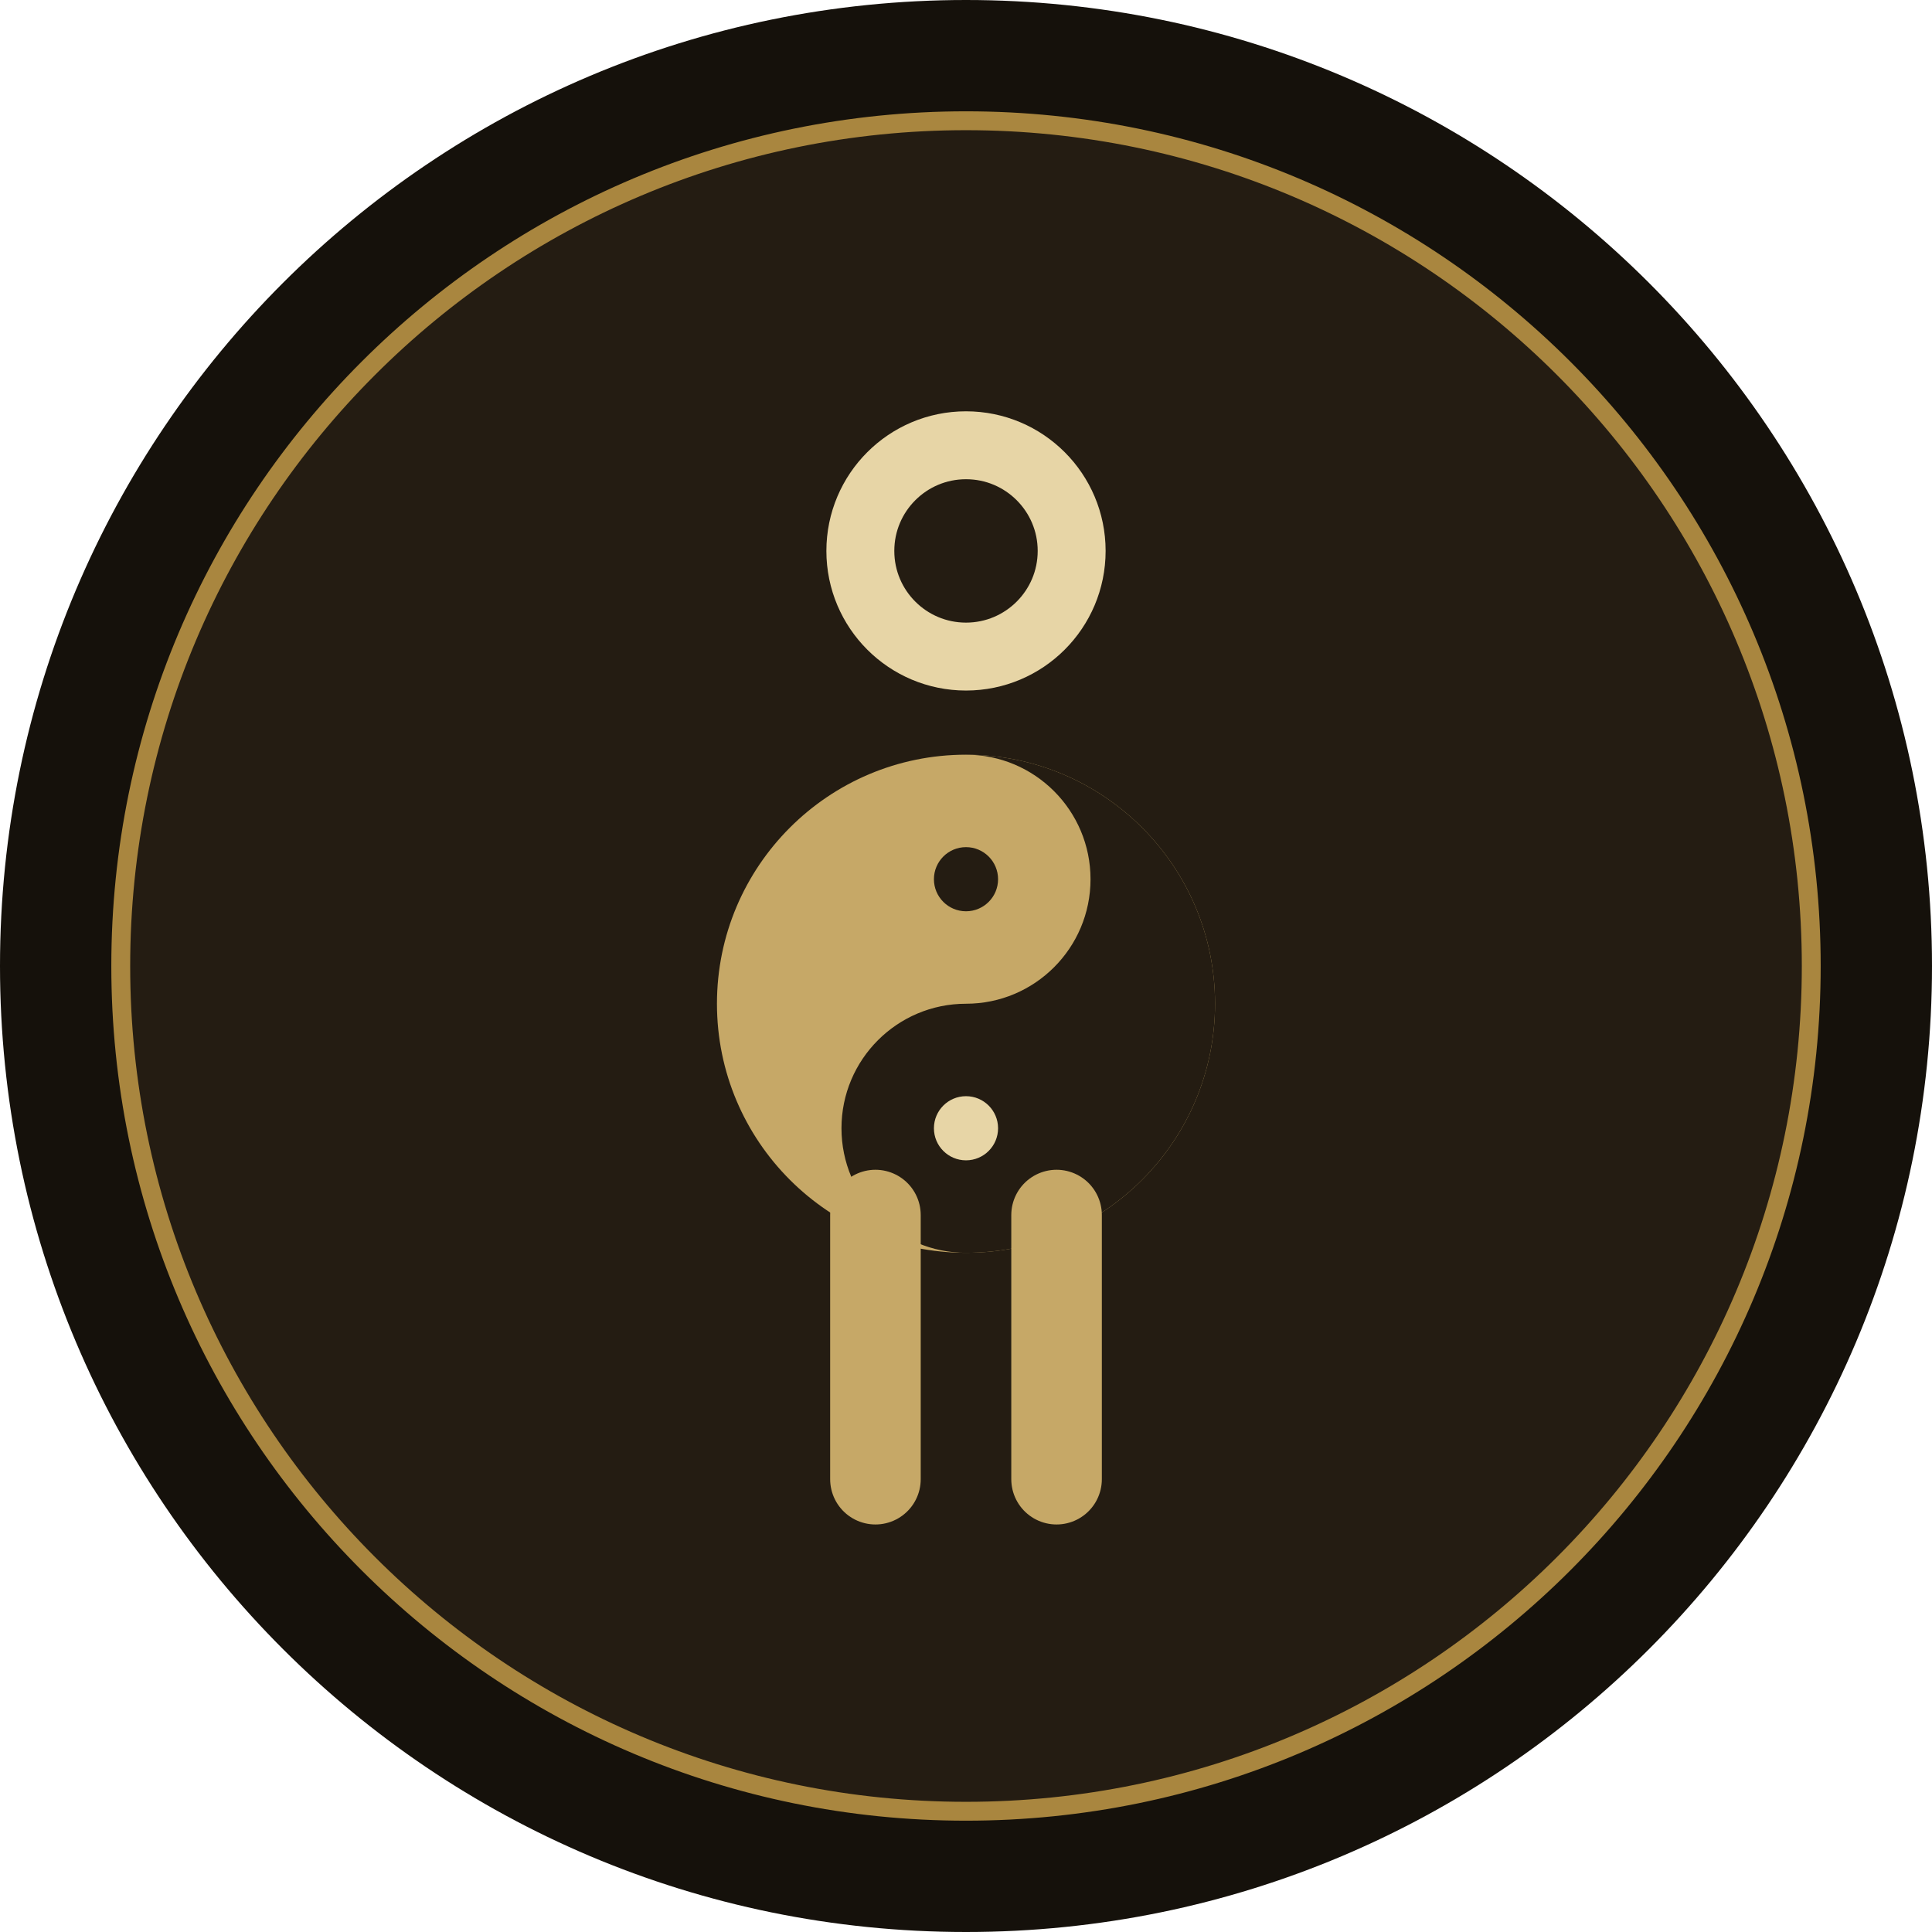
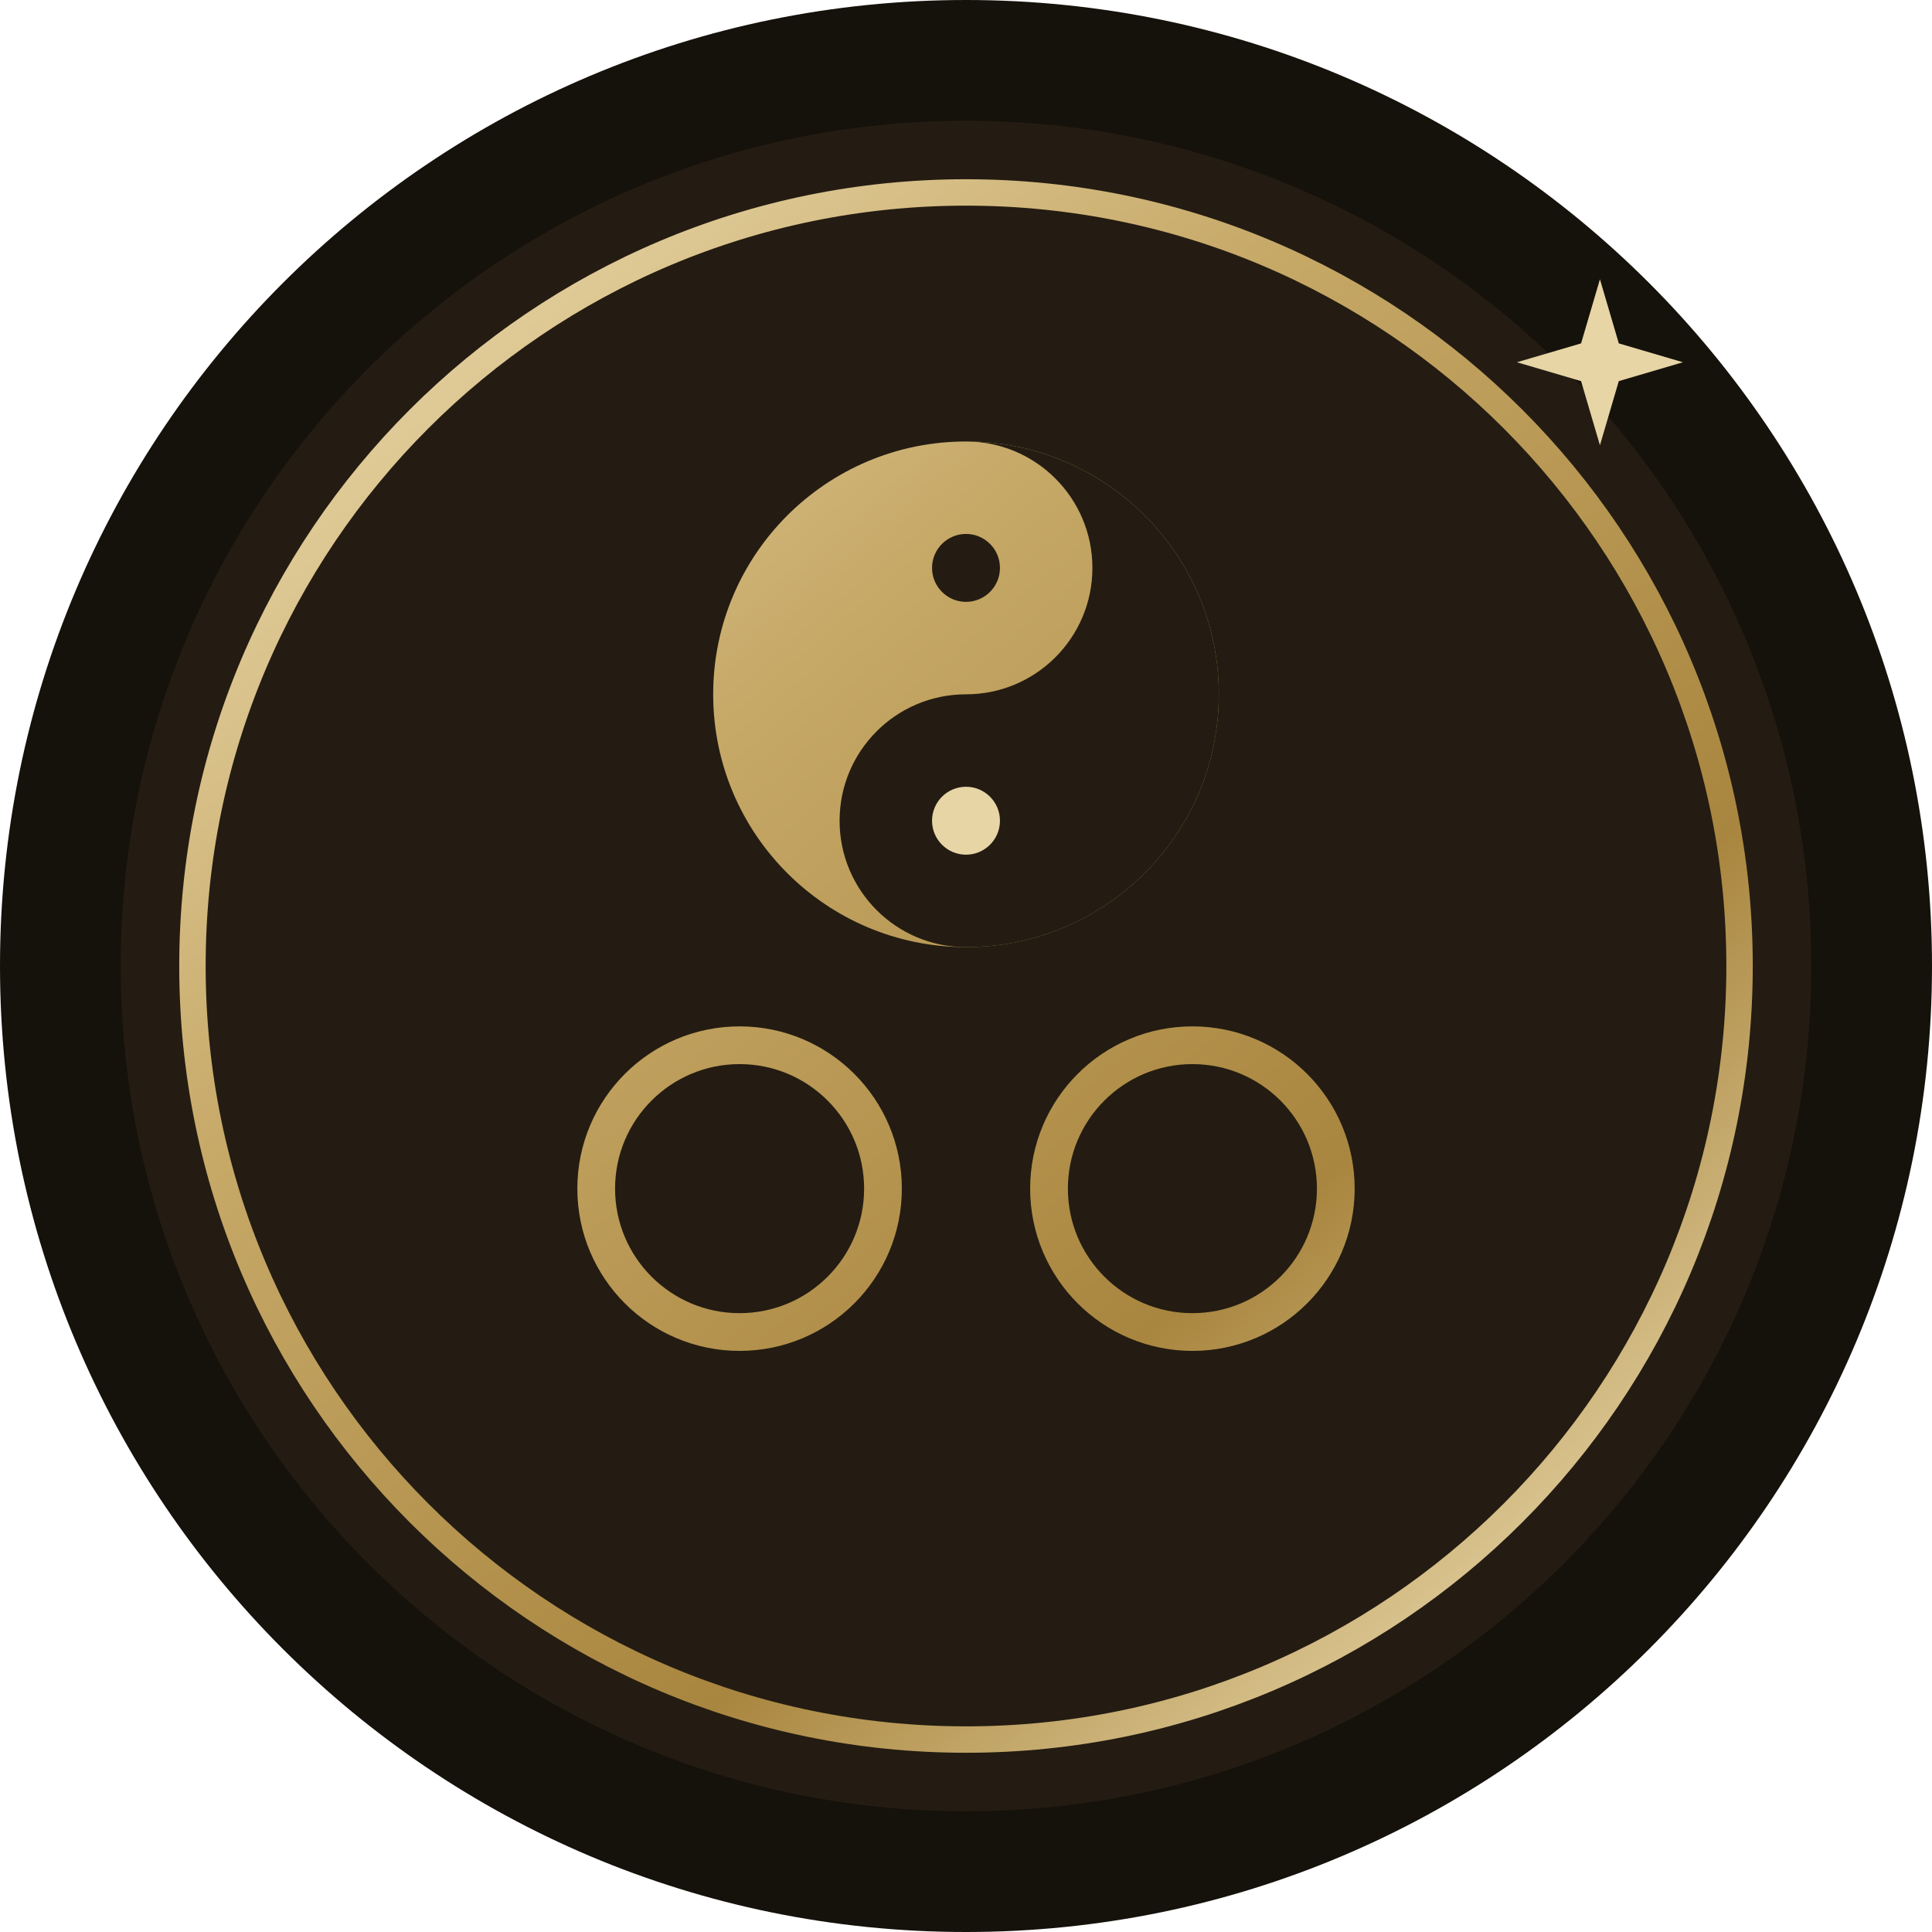
<svg xmlns="http://www.w3.org/2000/svg" width="512" height="512" viewBox="0 0 512 512">
+   <defs>
+     <linearGradient id="gold-sheen" x1="96" y1="72" x2="412" y2="440" gradientUnits="userSpaceOnUse">
+       <stop offset="0" stop-color="#E7D5A6" />
+       <stop offset=".32" stop-color="#C6A867" />
+       <stop offset=".72" stop-color="#A9863F" />
+       <stop offset="1" stop-color="#E7D5A6" />
+     </linearGradient>
+   </defs>
  <rect width="512" height="512" rx="256" fill="#15110B" />
-   <circle cx="256" cy="256" r="224" fill="#241C12" stroke="#A9863F" stroke-width="5" />
-   <g id="two-circle-standing-figure" fill="none" stroke-linecap="round" stroke-linejoin="round">
-     <circle id="head-ring" cx="256" cy="146" r="28" stroke="#E7D5A6" stroke-width="18" />
-     <g id="standing-taiji" stroke="none">
-       <circle id="taiji-disc" cx="256" cy="266" r="66" fill="#C6A867" />
-       <path id="taiji-soil-half" d="M256 200A66 66 0 0 1 256 332A33 33 0 0 1 256 266A33 33 0 0 0 256 200Z" fill="#241C12" />
-       <circle id="taiji-soil-dot" cx="256" cy="233" r="8.5" fill="#241C12" />
-       <circle id="taiji-gold-dot" cx="256" cy="299" r="8.5" fill="#E7D5A6" />
+   <circle cx="256" cy="256" r="224" fill="#241C12" />
+   <g id="e-taiji-interval-mark" fill="none" stroke-linecap="round" stroke-linejoin="round">
+     <circle id="e-outer-rim" cx="256" cy="256" r="205" stroke="url(#gold-sheen)" stroke-width="7" />
+     <g id="e-taiji" stroke="none">
+       <circle id="taiji-disc" cx="256" cy="184" r="67" fill="url(#gold-sheen)" />
+       <path id="taiji-soil-half" d="M256 117A67 67 0 0 1 256 251A33.5 33.5 0 0 1 256 184A33.5 33.5 0 0 0 256 117Z" fill="#241C12" />
+       <circle id="taiji-soil-dot" cx="256" cy="150.5" r="9" fill="#241C12" />
+       <circle id="taiji-gold-dot" cx="256" cy="217.5" r="9" fill="#E7D5A6" />
    </g>
-     <path id="left-parallel-leg" d="M232 322L232 392" stroke="#C6A867" stroke-width="24" />
-     <path id="right-parallel-leg" d="M280 322L280 392" stroke="#C6A867" stroke-width="24" />
+     <circle id="e-lower-left-ring" cx="196" cy="315" r="38" stroke="url(#gold-sheen)" stroke-width="10" />
+     <circle id="e-lower-right-ring" cx="316" cy="315" r="38" stroke="url(#gold-sheen)" stroke-width="10" />
+     <path id="e-glint" d="M424 74L429 91L446 96L429 101L424 118L419 101L402 96L419 91Z" fill="#E7D5A6" stroke="none" />
  </g>
</svg>
